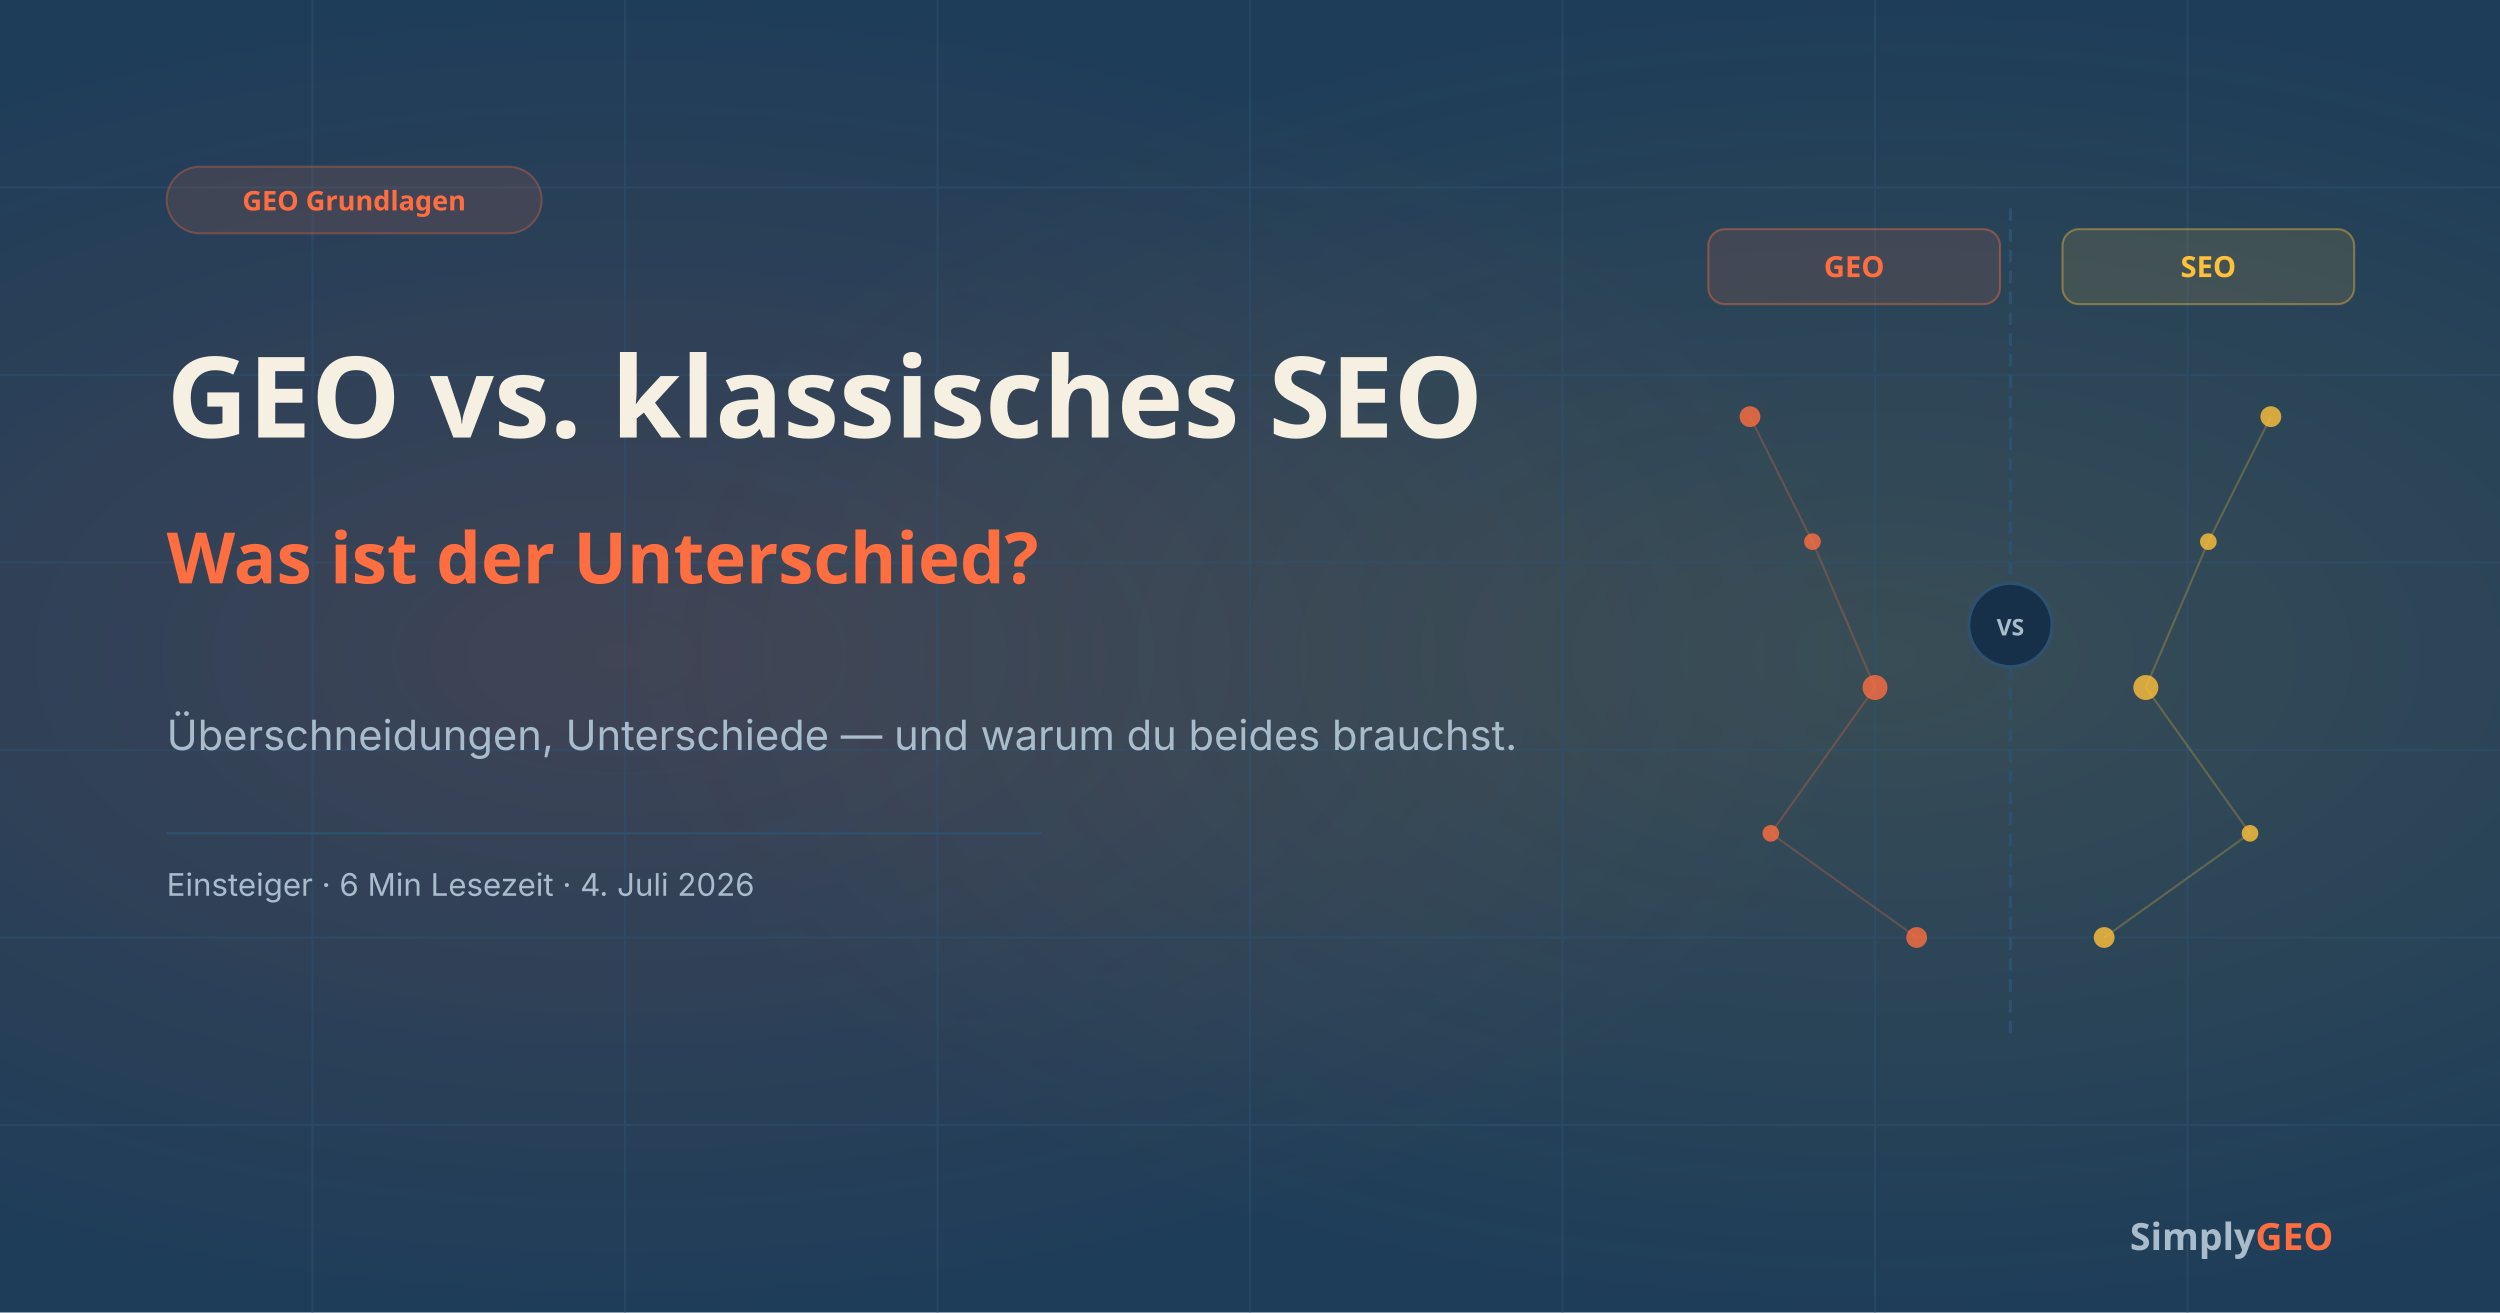
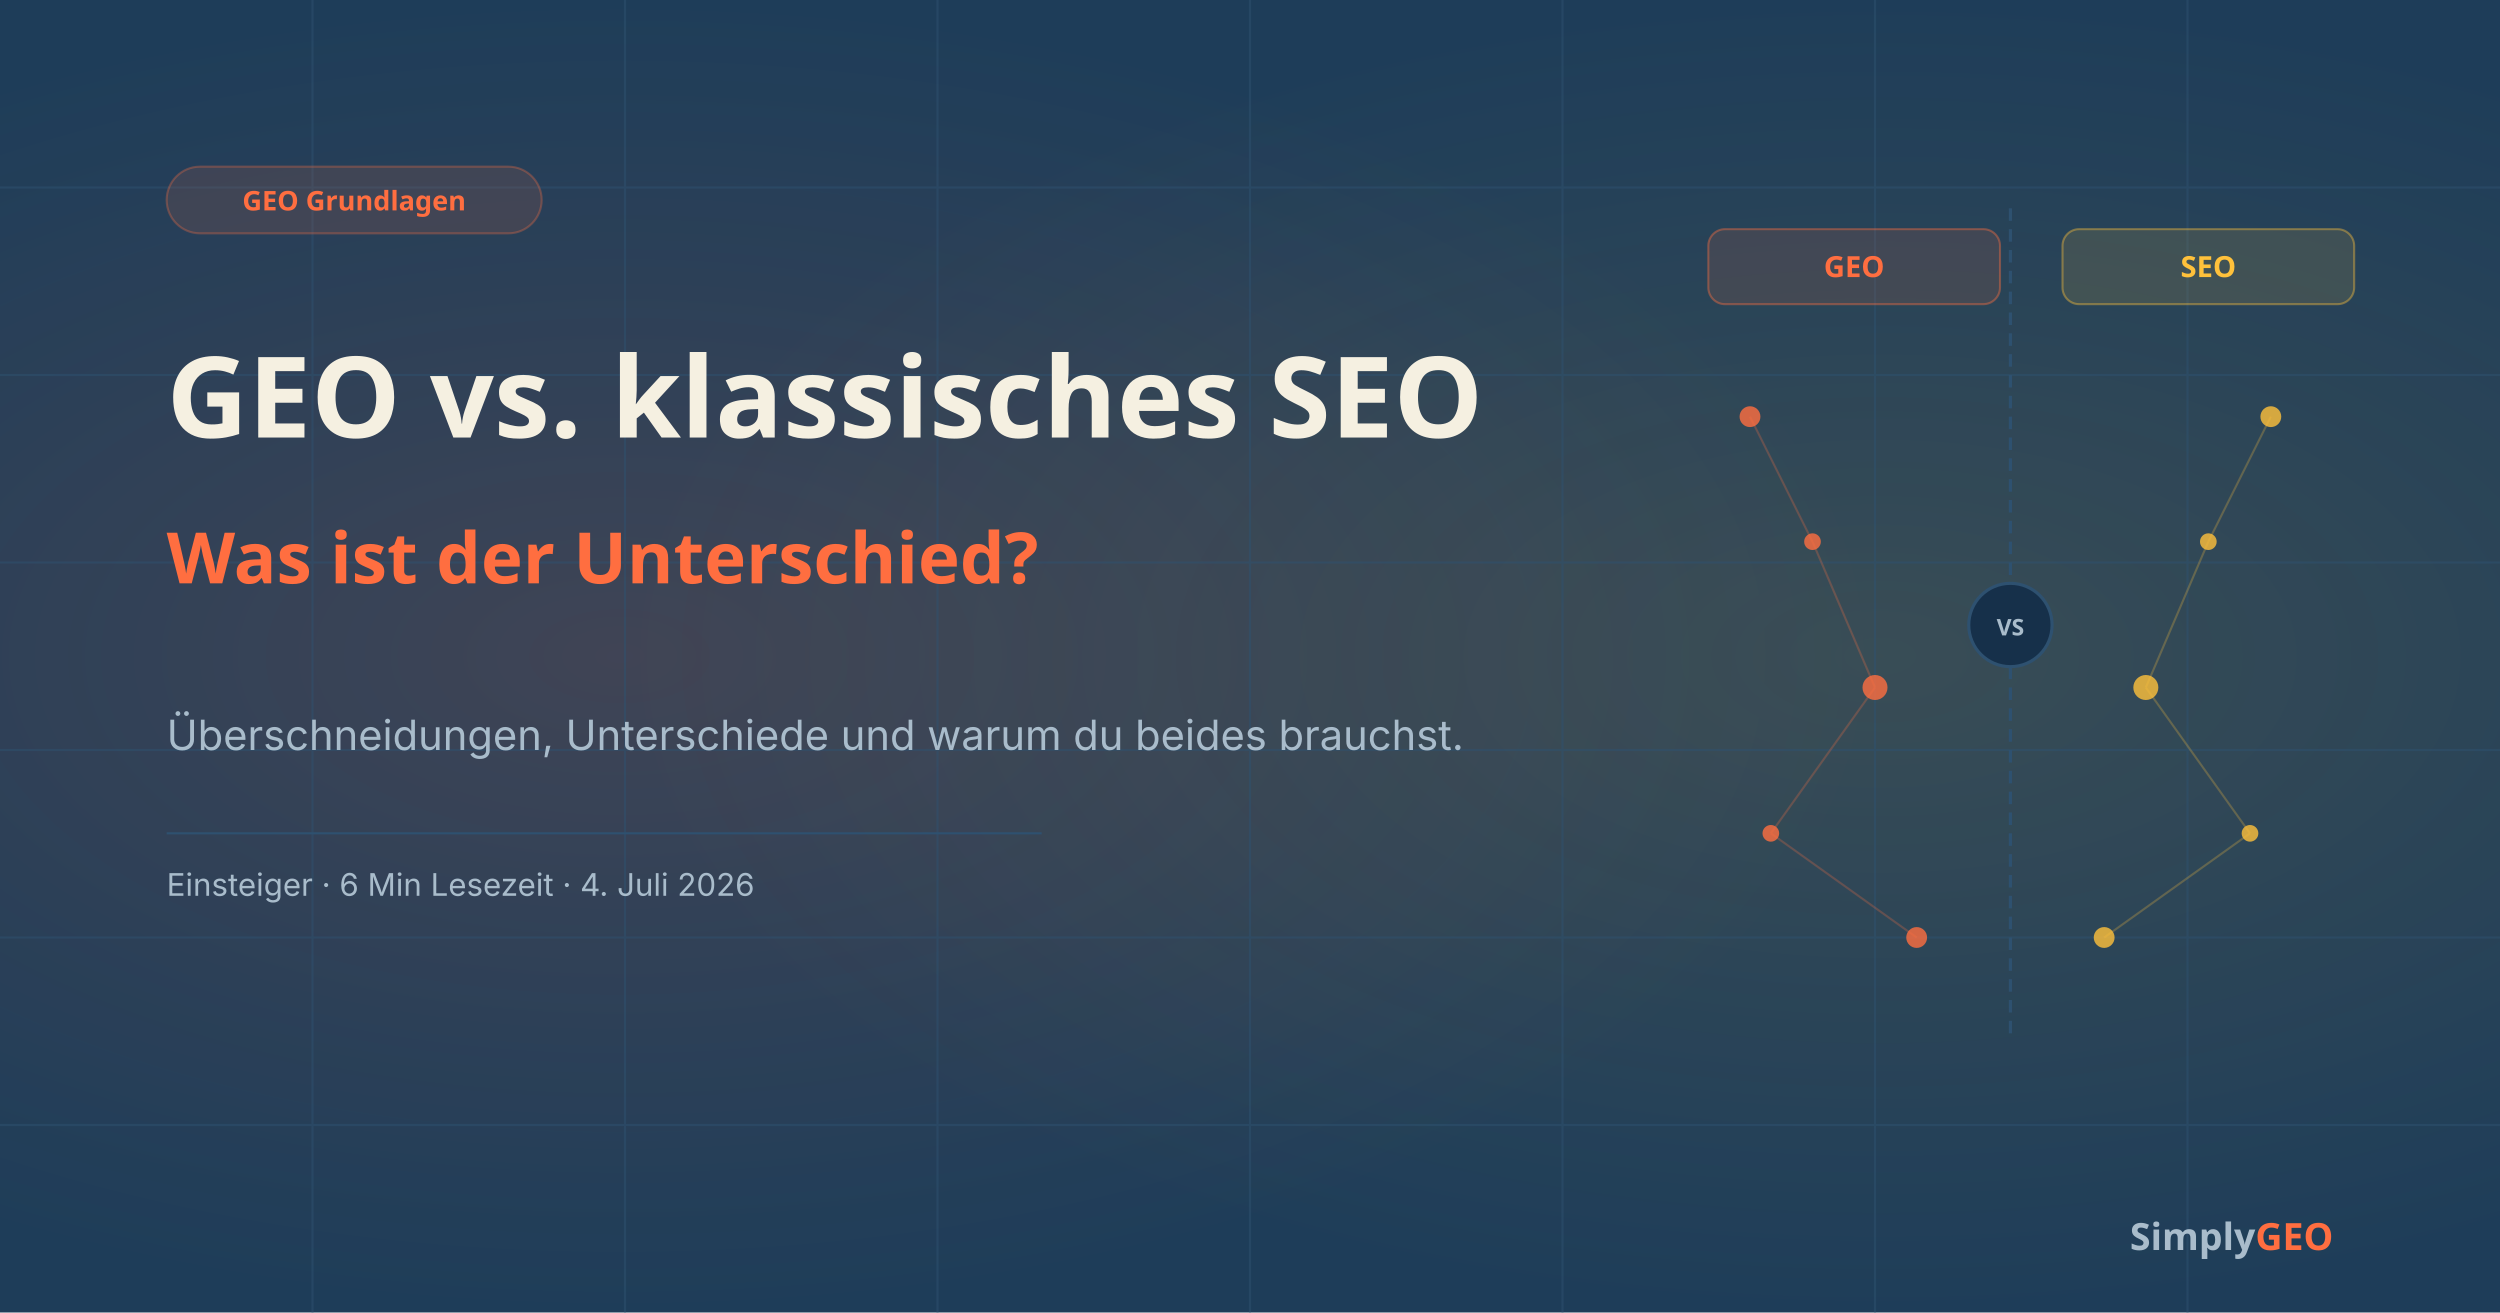
<svg xmlns="http://www.w3.org/2000/svg" viewBox="0 0 1200 630" width="1200" height="630">
  <defs>
    <radialGradient id="glow1" cx="25%" cy="50%" r="50%">
      <stop offset="0%" stop-color="#ff6e40" stop-opacity="0.15" />
      <stop offset="100%" stop-color="#ff6e40" stop-opacity="0" />
    </radialGradient>
    <radialGradient id="glow2" cx="75%" cy="50%" r="50%">
      <stop offset="0%" stop-color="#ffc13b" stop-opacity="0.12" />
      <stop offset="100%" stop-color="#ffc13b" stop-opacity="0" />
    </radialGradient>
  </defs>
  <rect width="1200" height="630" fill="#1e3d59" />
  <rect width="1200" height="630" fill="url(#glow1)" />
  <rect width="1200" height="630" fill="url(#glow2)" />
  <g stroke="#2e5170" stroke-width="1" opacity="0.5">
    <line x1="0" y1="90" x2="1200" y2="90" />
    <line x1="0" y1="180" x2="1200" y2="180" />
    <line x1="0" y1="270" x2="1200" y2="270" />
    <line x1="0" y1="360" x2="1200" y2="360" />
    <line x1="0" y1="450" x2="1200" y2="450" />
    <line x1="0" y1="540" x2="1200" y2="540" />
    <line x1="150" y1="0" x2="150" y2="630" />
    <line x1="300" y1="0" x2="300" y2="630" />
    <line x1="450" y1="0" x2="450" y2="630" />
    <line x1="600" y1="0" x2="600" y2="630" />
    <line x1="750" y1="0" x2="750" y2="630" />
    <line x1="900" y1="0" x2="900" y2="630" />
    <line x1="1050" y1="0" x2="1050" y2="630" />
  </g>
  <rect x="820" y="110" width="140" height="36" rx="8" fill="#ff6e40" fill-opacity="0.12" stroke="#ff6e40" stroke-width="1" stroke-opacity="0.4" />
  <text x="890" y="133" text-anchor="middle" font-family="Space Grotesk, sans-serif" font-size="14" font-weight="700" fill="#ff6e40">GEO</text>
  <rect x="990" y="110" width="140" height="36" rx="8" fill="#ffc13b" fill-opacity="0.12" stroke="#ffc13b" stroke-width="1" stroke-opacity="0.4" />
  <text x="1060" y="133" text-anchor="middle" font-family="Space Grotesk, sans-serif" font-size="14" font-weight="700" fill="#ffc13b">SEO</text>
  <line x1="965" y1="100" x2="965" y2="500" stroke="#2e5170" stroke-width="1.5" stroke-dasharray="6 4" />
  <circle cx="965" cy="300" r="20" fill="#16304a" stroke="#2e5170" stroke-width="1.5" />
  <text x="965" y="305" text-anchor="middle" font-family="Space Grotesk, sans-serif" font-size="11" font-weight="700" fill="#a9bccb">VS</text>
  <g fill="#ff6e40" opacity="0.8">
    <circle cx="840" cy="200" r="5" />
    <circle cx="870" cy="260" r="4" />
    <circle cx="900" cy="330" r="6" />
    <circle cx="850" cy="400" r="4" />
    <circle cx="920" cy="450" r="5" />
  </g>
  <g stroke="#ff6e40" stroke-width="1" opacity="0.25" fill="none">
    <line x1="840" y1="200" x2="870" y2="260" />
    <line x1="870" y1="260" x2="900" y2="330" />
    <line x1="900" y1="330" x2="850" y2="400" />
    <line x1="850" y1="400" x2="920" y2="450" />
  </g>
  <g fill="#ffc13b" opacity="0.8">
    <circle cx="1090" cy="200" r="5" />
    <circle cx="1060" cy="260" r="4" />
    <circle cx="1030" cy="330" r="6" />
    <circle cx="1080" cy="400" r="4" />
    <circle cx="1010" cy="450" r="5" />
  </g>
  <g stroke="#ffc13b" stroke-width="1" opacity="0.25" fill="none">
    <line x1="1090" y1="200" x2="1060" y2="260" />
    <line x1="1060" y1="260" x2="1030" y2="330" />
    <line x1="1030" y1="330" x2="1080" y2="400" />
    <line x1="1080" y1="400" x2="1010" y2="450" />
  </g>
  <rect x="80" y="80" width="180" height="32" rx="16" fill="#ff6e40" fill-opacity="0.12" stroke="#ff6e40" stroke-opacity="0.3" stroke-width="1" />
  <text x="170" y="101" text-anchor="middle" font-family="Space Grotesk, sans-serif" font-size="13" font-weight="600" fill="#ff6e40">GEO Grundlagen</text>
  <text x="80" y="210" font-family="Space Grotesk, sans-serif" font-size="54" font-weight="700" fill="#f5f0e1">GEO vs. klassisches SEO</text>
  <text x="80" y="280" font-family="Space Grotesk, sans-serif" font-size="34" font-weight="600" fill="#ff6e40">Was ist der Unterschied?</text>
-   <text x="80" y="360" font-family="Inter, sans-serif" font-size="20" fill="#a9bccb">Überschneidungen, Unterschiede — und warum du beides brauchst.</text>
+   <text x="80" y="360" font-family="Inter, sans-serif" font-size="20" fill="#a9bccb">Überschneidungen, Unterschiede und warum du beides brauchst.</text>
  <line x1="80" y1="400" x2="500" y2="400" stroke="#2e5170" stroke-width="1" />
  <text x="80" y="430" font-family="Inter, sans-serif" font-size="15" fill="#a9bccb">Einsteiger · 6 Min Lesezeit · 4. Juli 2026</text>
  <text x="1120" y="600" text-anchor="end" font-family="Space Grotesk, sans-serif" font-size="18" font-weight="700" fill="#a9bccb">Simply<tspan fill="#ff6e40">GEO</tspan>
  </text>
</svg>
